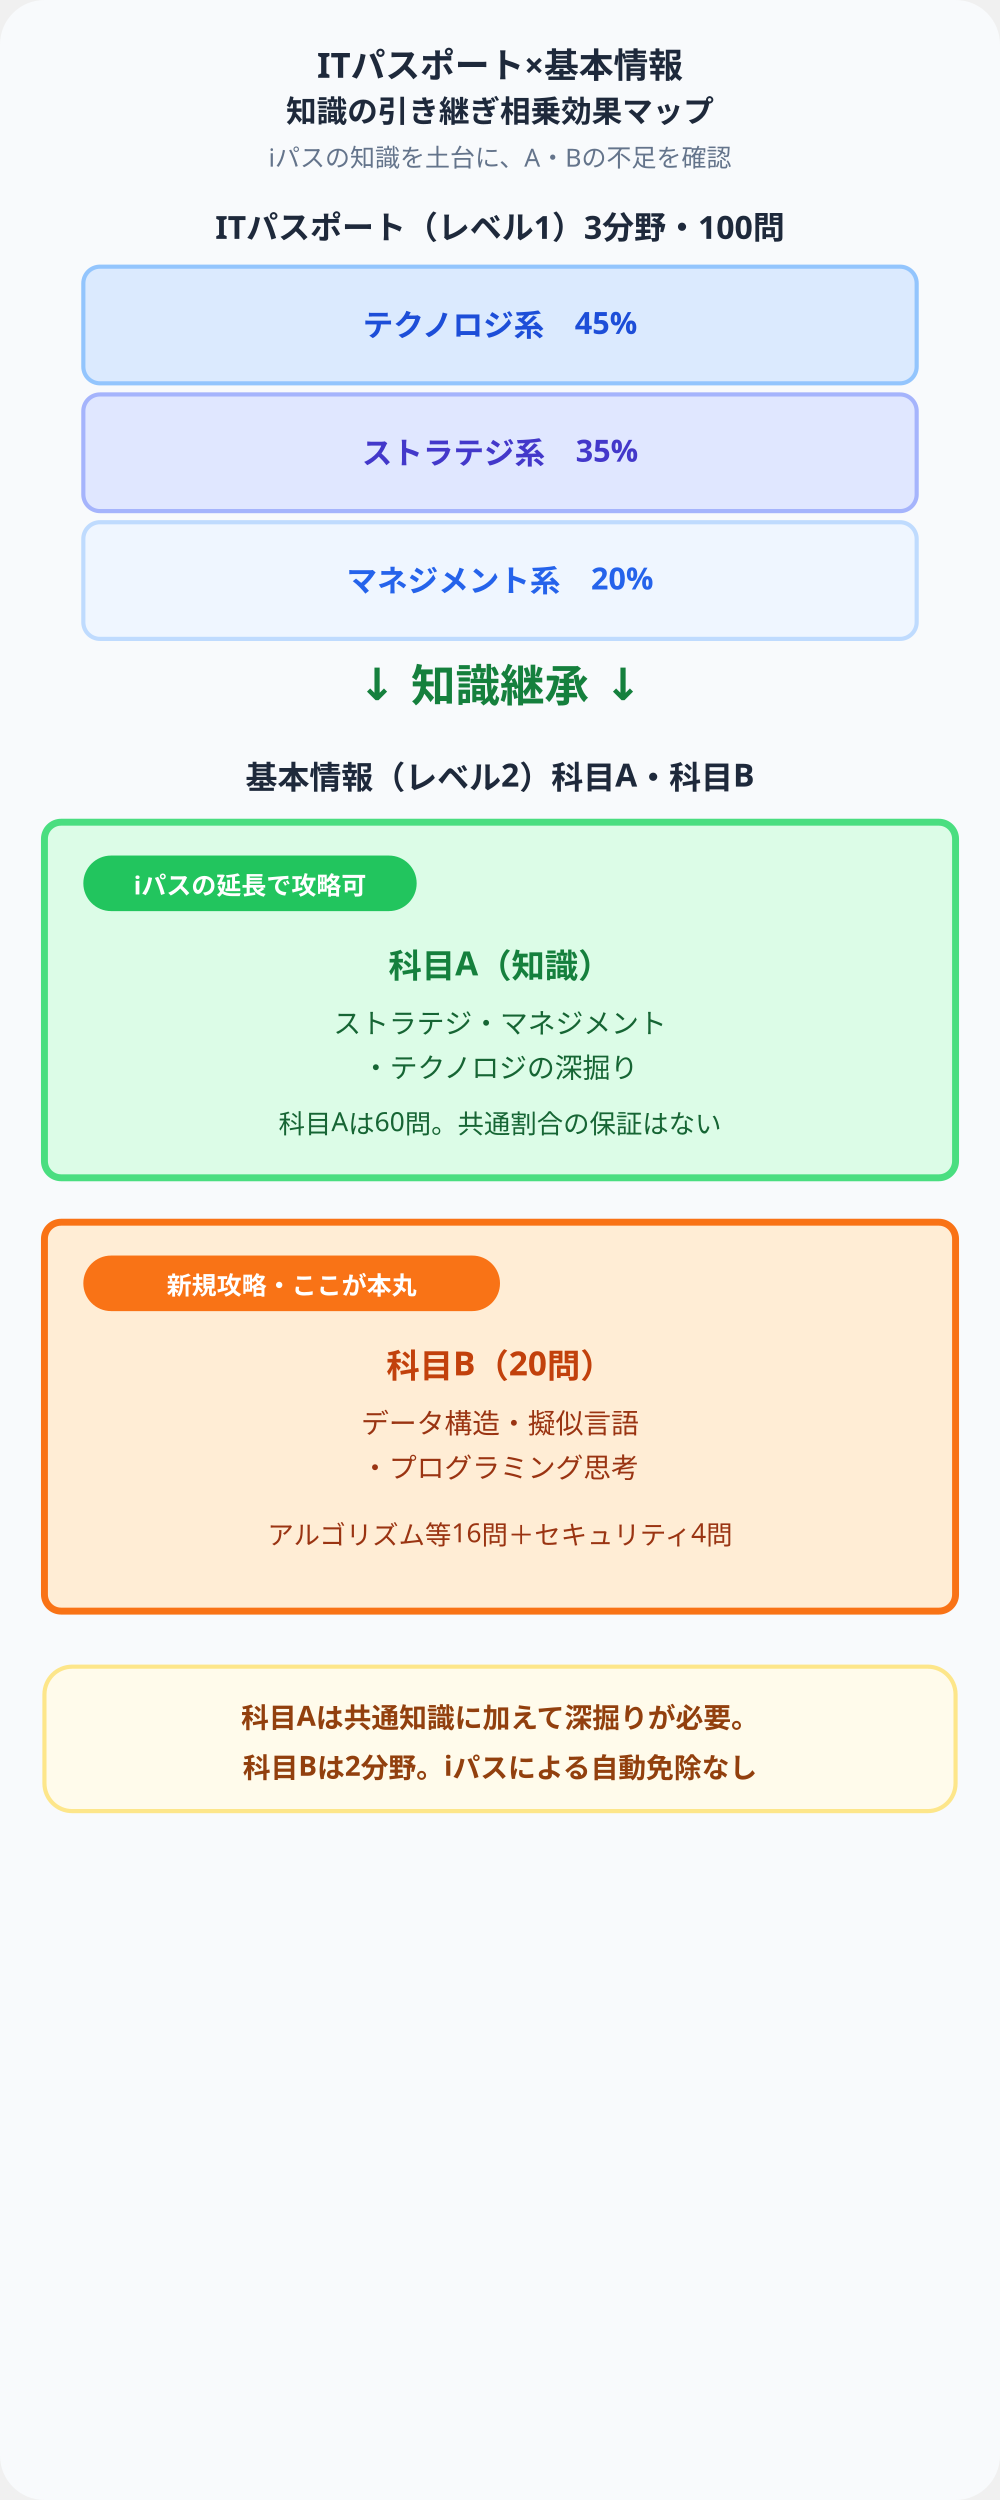
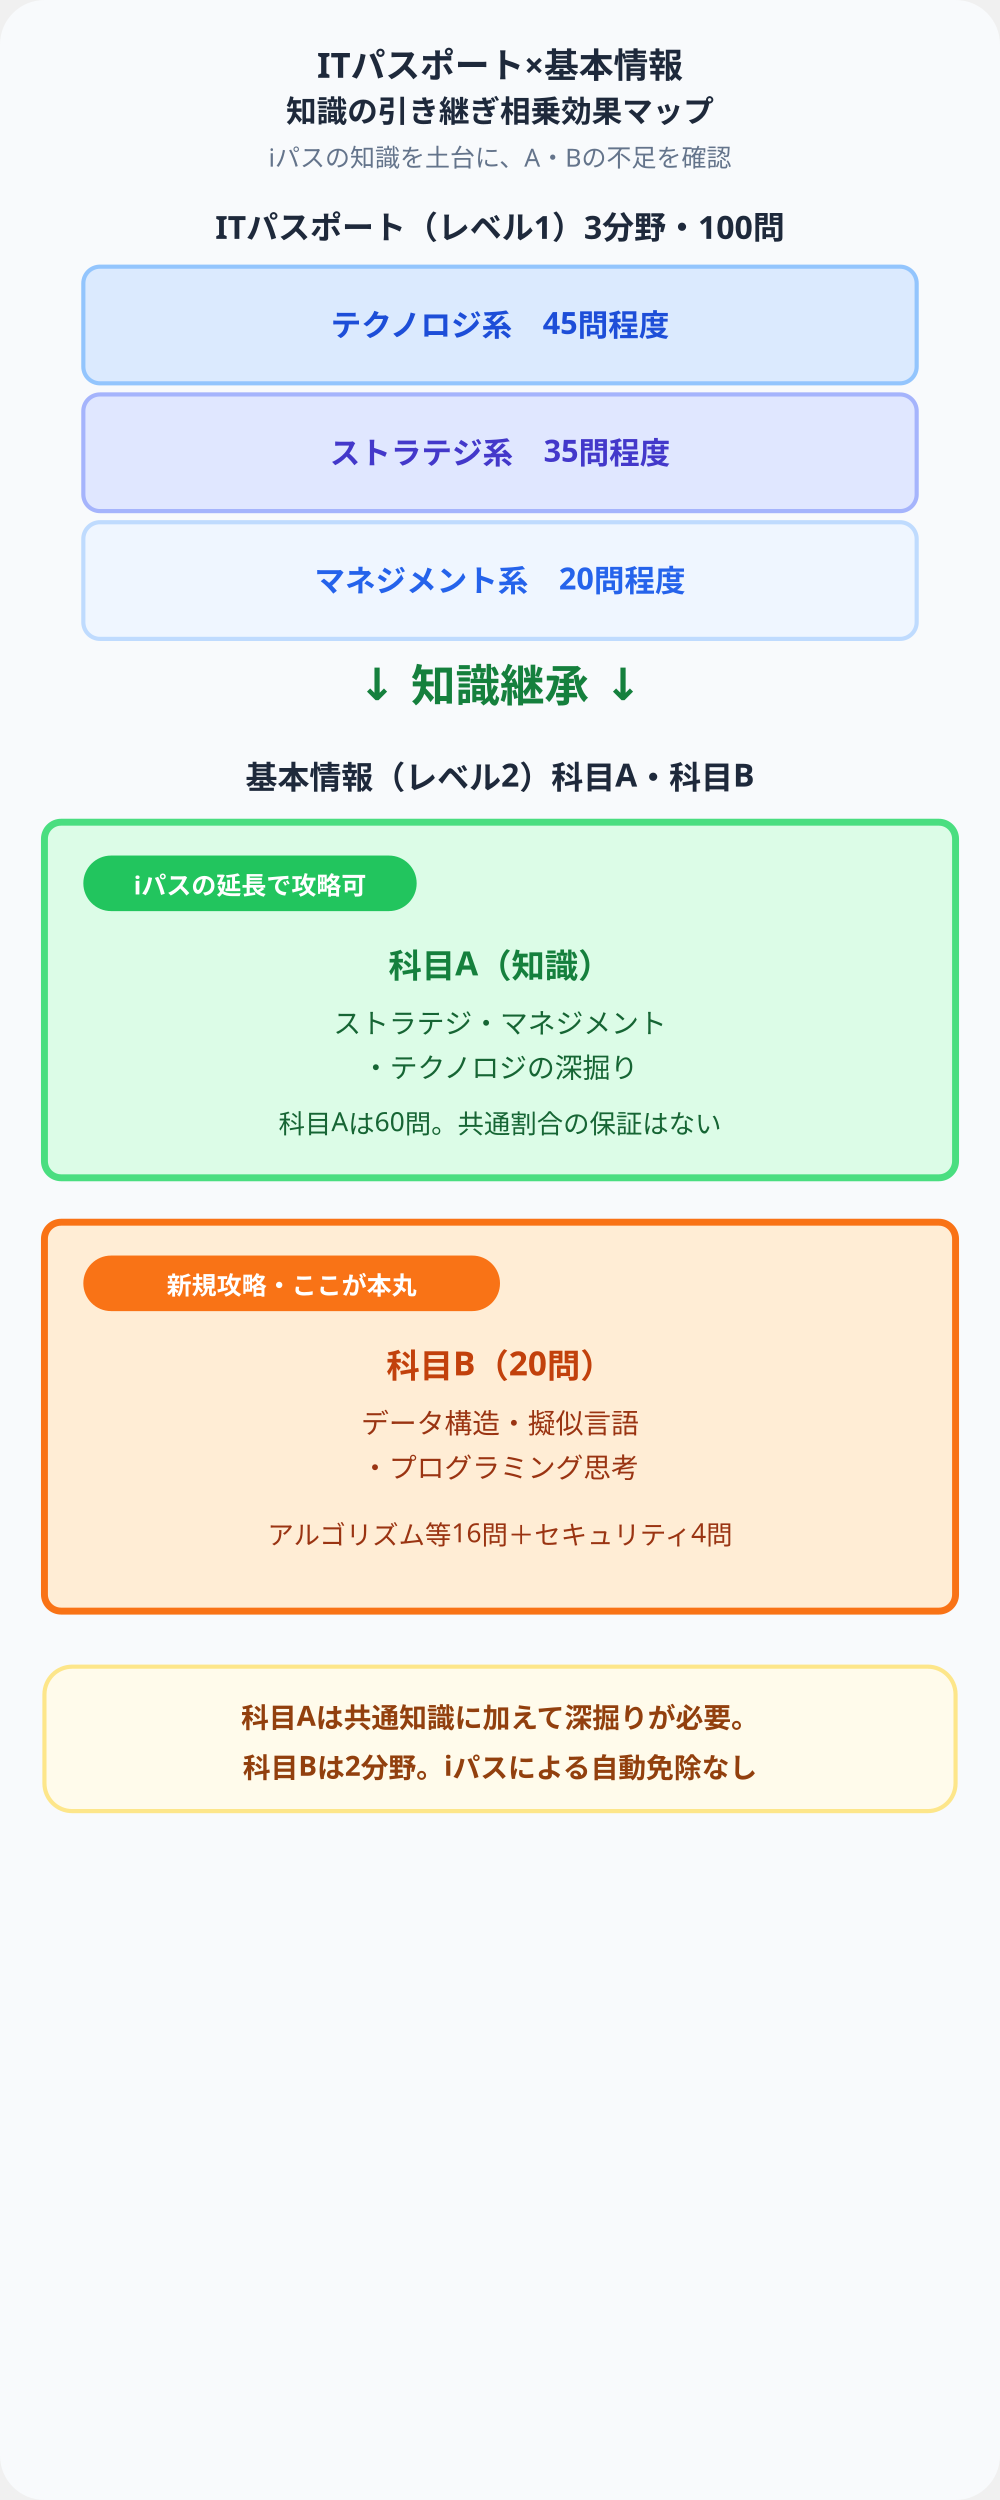
<svg xmlns="http://www.w3.org/2000/svg" viewBox="0 0 360 900" width="360" height="900">
  <defs>
    <style>text{font-family:'Noto Sans JP','Hiragino Sans',sans-serif;}</style>
  </defs>
  <rect width="360" height="900" rx="16" fill="#F8FAFC" />
  <text x="180" y="28" text-anchor="middle" font-size="12.5" font-weight="700" fill="#1E293B">ITパスポート×基本情報</text>
  <text x="180" y="44" text-anchor="middle" font-size="11" font-weight="700" fill="#1E293B">知識の引き継ぎ相乗効果マップ</text>
  <text x="180" y="60" text-anchor="middle" font-size="9" fill="#64748B">iパスの知識を土台に、A・Bの不足を確認</text>
  <text x="180" y="86" text-anchor="middle" font-size="11.5" font-weight="700" fill="#1E293B">ITパスポート（レベル1）3分野・100問</text>
  <rect x="30" y="96" width="300" height="42" rx="6" fill="#DBEAFE" stroke="#93C5FD" stroke-width="1.5" />
-   <text x="180" y="121" text-anchor="middle" font-size="11" font-weight="700" fill="#1D4ED8">テクノロジ系　45%</text>
+   <text x="180" y="121" text-anchor="middle" font-size="11" font-weight="700" fill="#1D4ED8">テクノロジ系　45問程度</text>
  <rect x="30" y="142" width="300" height="42" rx="6" fill="#E0E7FF" stroke="#A5B4FC" stroke-width="1.5" />
-   <text x="180" y="167" text-anchor="middle" font-size="11" font-weight="700" fill="#4338CA">ストラテジ系　35%</text>
+   <text x="180" y="167" text-anchor="middle" font-size="11" font-weight="700" fill="#4338CA">ストラテジ系　35問程度</text>
  <rect x="30" y="188" width="300" height="42" rx="6" fill="#EFF6FF" stroke="#BFDBFE" stroke-width="1.5" />
-   <text x="180" y="213" text-anchor="middle" font-size="11" font-weight="700" fill="#2563EB">マネジメント系　20%</text>
+   <text x="180" y="213" text-anchor="middle" font-size="11" font-weight="700" fill="#2563EB">マネジメント系　20問程度</text>
  <text x="180" y="252" text-anchor="middle" font-size="16" font-weight="700" fill="#15803D">↓ 知識継承 ↓</text>
  <text x="180" y="284" text-anchor="middle" font-size="11.5" font-weight="700" fill="#1E293B">基本情報（レベル2）科目A・科目B</text>
  <rect x="16" y="296" width="328" height="128" rx="6" fill="#DCFCE7" stroke="#4ADE80" stroke-width="2.5" />
  <rect x="30" y="308" width="120" height="20" rx="10" fill="#22C55E" />
  <text x="90" y="322" text-anchor="middle" font-size="9" font-weight="700" fill="#fff">iパスの延長で攻略可</text>
  <text x="180" y="352" text-anchor="middle" font-size="12" font-weight="700" fill="#15803D">科目A（知識）</text>
  <text x="180" y="372" text-anchor="middle" font-size="10" fill="#166534">ストラテジ・マネジメント</text>
  <text x="180" y="388" text-anchor="middle" font-size="10" fill="#166534">・テクノロジの深掘り</text>
  <text x="180" y="408" text-anchor="middle" font-size="9.5" fill="#166534">科目Aは60問。共通割合の保証はない</text>
  <rect x="16" y="440" width="328" height="140" rx="6" fill="#FFEDD5" stroke="#F97316" stroke-width="2.5" />
  <rect x="30" y="452" width="150" height="20" rx="10" fill="#F97316" />
  <text x="105" y="466" text-anchor="middle" font-size="9" font-weight="700" fill="#fff">新規攻略・ここが本丸</text>
  <text x="180" y="496" text-anchor="middle" font-size="12" font-weight="700" fill="#C2410C">科目B（20問）</text>
  <text x="180" y="516" text-anchor="middle" font-size="10" fill="#9A3412">データ構造・擬似言語</text>
  <text x="180" y="532" text-anchor="middle" font-size="10" fill="#9A3412">・プログラミング思考</text>
  <text x="180" y="556" text-anchor="middle" font-size="9.5" fill="#9A3412">アルゴリズム等16問＋セキュリティ4問</text>
  <rect x="16" y="600" width="328" height="52" rx="10" fill="#FFFBEB" stroke="#FDE68A" stroke-width="1.5" />
  <text x="180" y="622" text-anchor="middle" font-size="10" font-weight="700" fill="#92400E">科目Aは共通知識に加えて深掘りが必要。</text>
  <text x="180" y="640" text-anchor="middle" font-size="10" font-weight="700" fill="#92400E">科目Bは2分野。iパスによる自動免除なし</text>
</svg>
